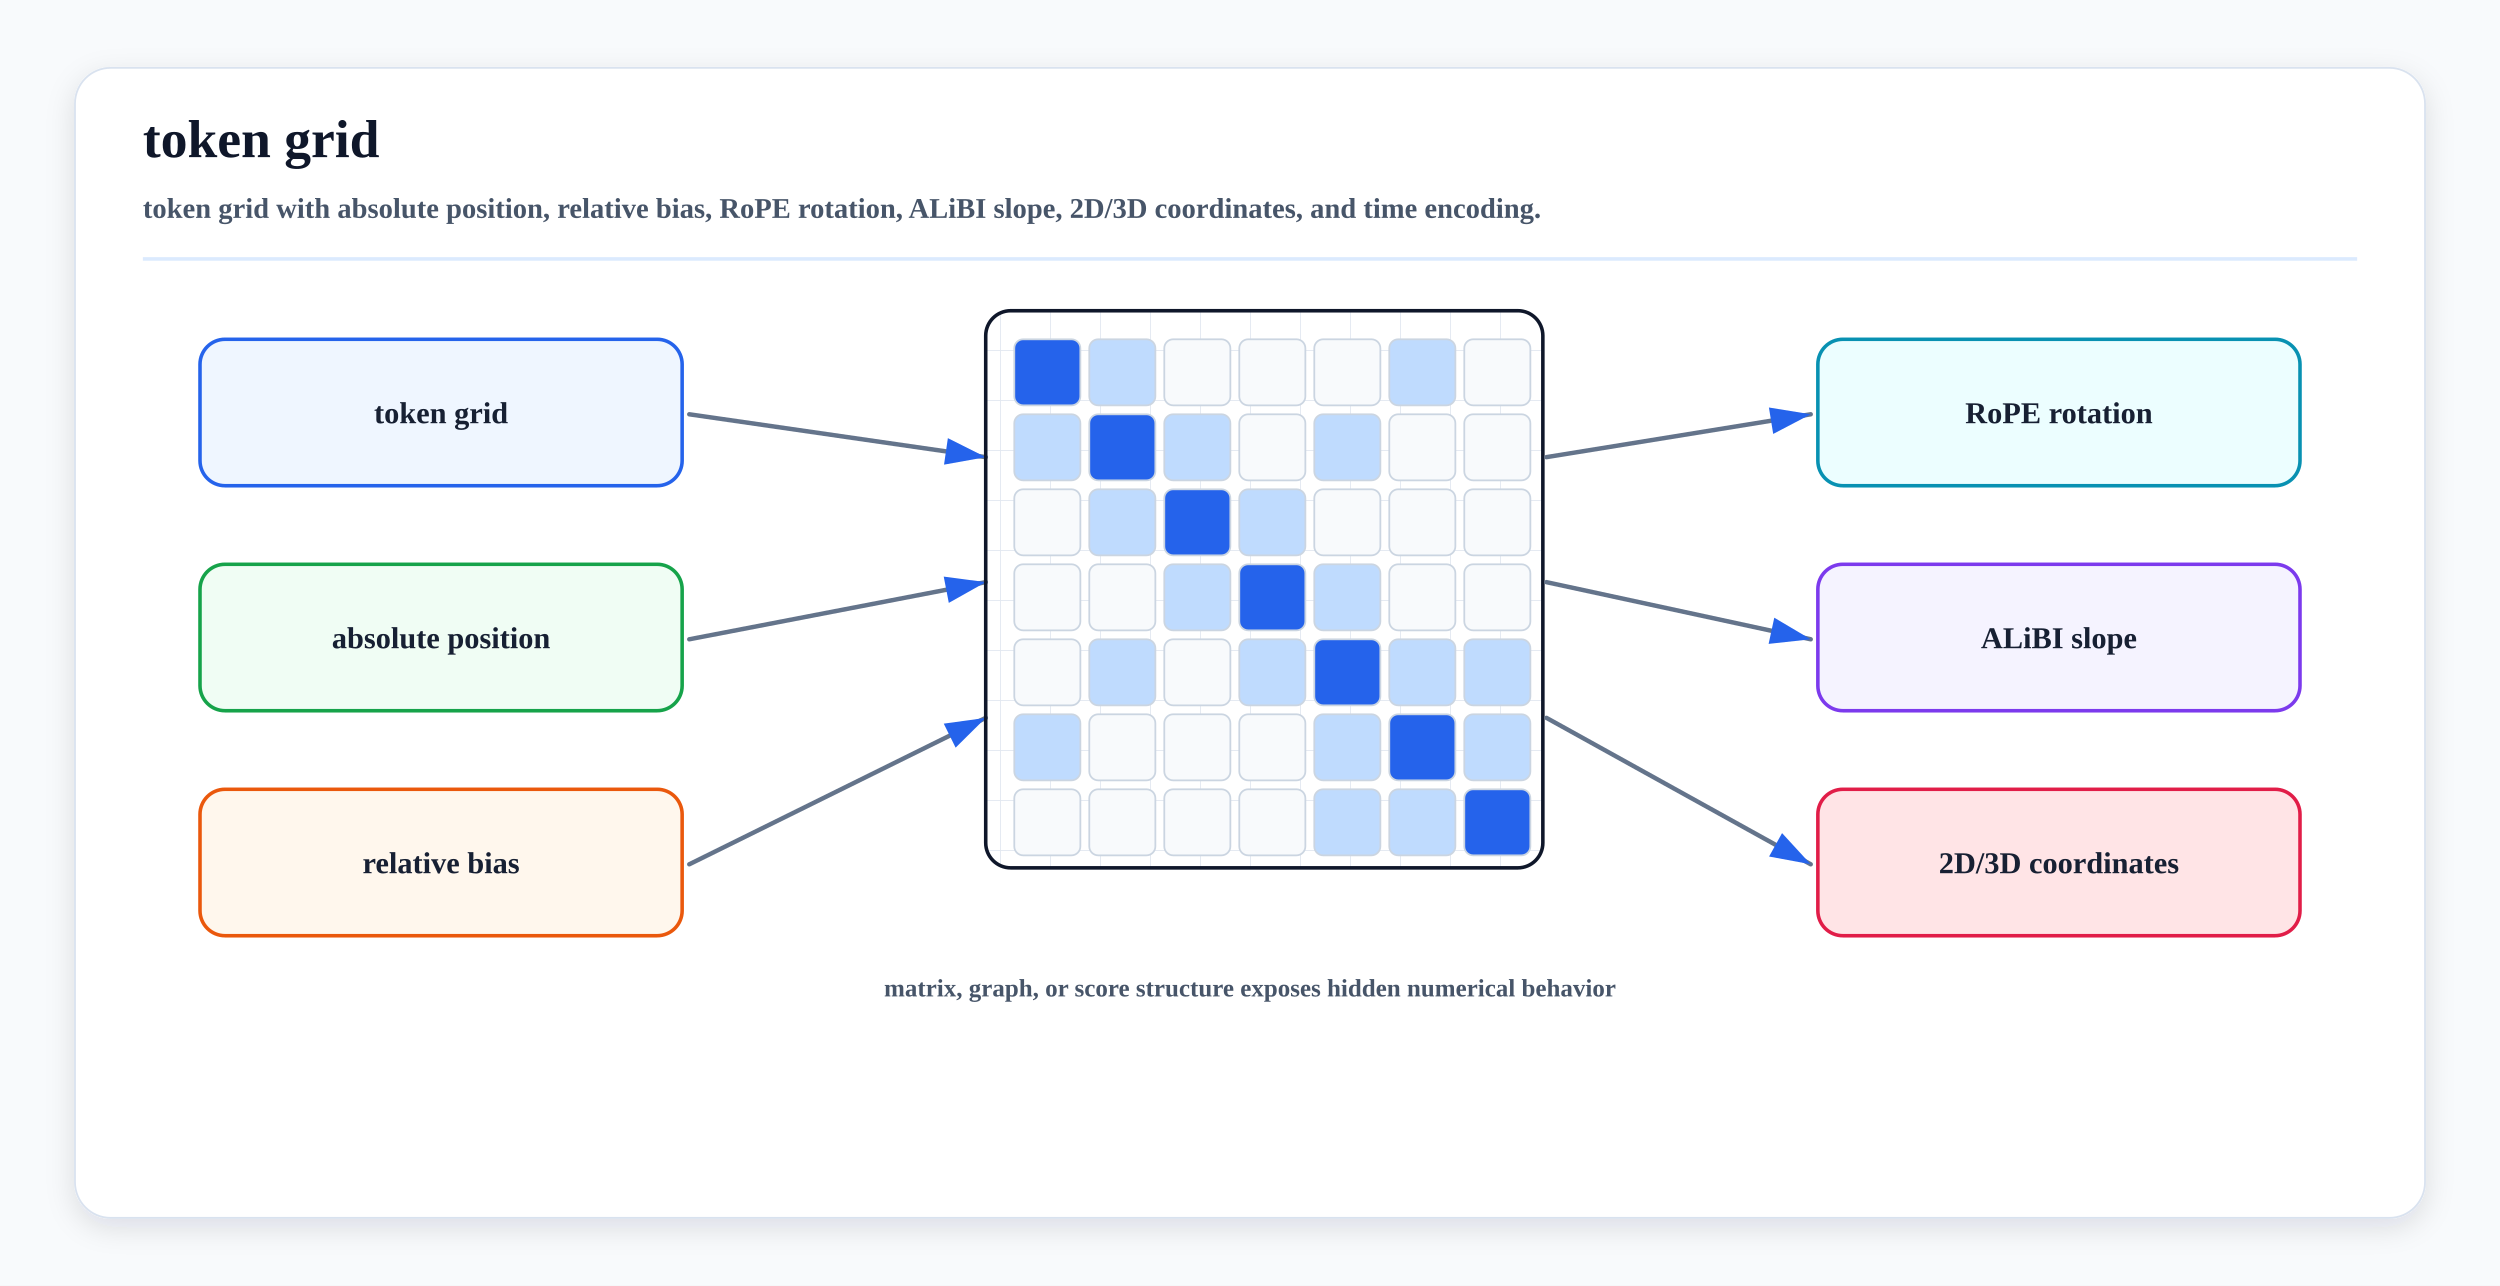
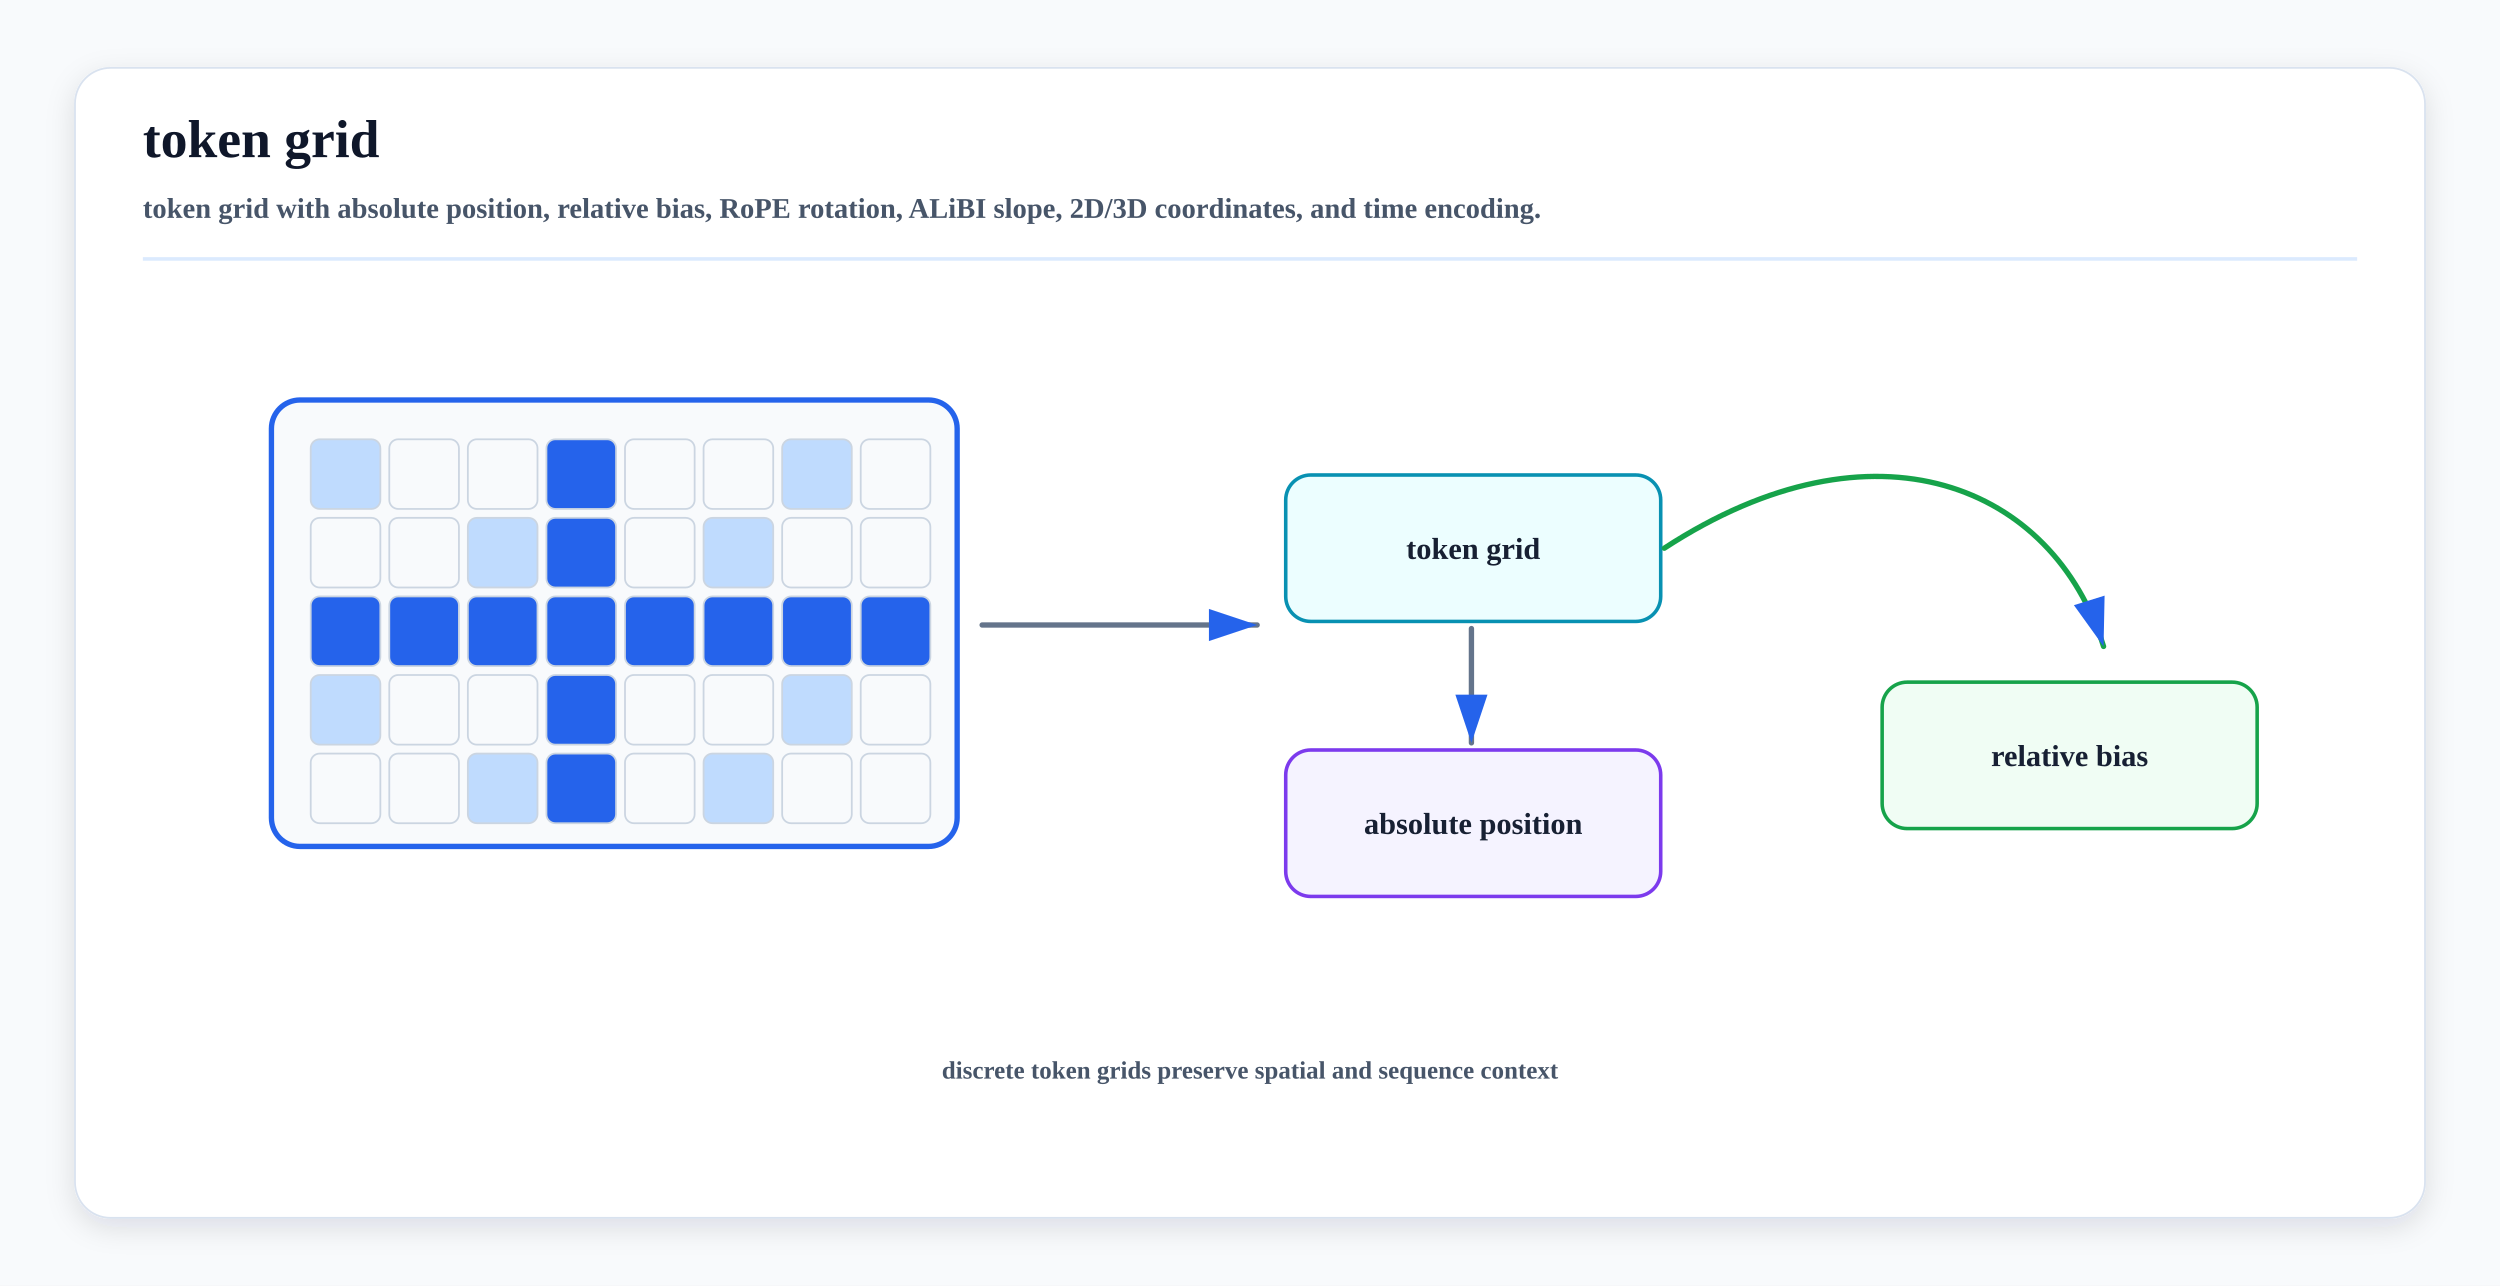
<svg xmlns="http://www.w3.org/2000/svg" width="1400" height="720" viewBox="0 0 1400 720" role="img" aria-labelledby="title desc" data-diagram-kind="token-grid">
  <defs>
    <marker id="arrow" markerWidth="12" markerHeight="12" refX="9" refY="3" orient="auto" markerUnits="strokeWidth">
      <path d="M0,0 L0,6 L9,3 z" fill="#2563eb" />
    </marker>
    <filter id="shadow" x="-10%" y="-10%" width="120%" height="120%">
      <feDropShadow dx="0" dy="5" stdDeviation="8" flood-color="#0f172a" flood-opacity="0.12" />
    </filter>
    <pattern id="grid" width="28" height="28" patternUnits="userSpaceOnUse">
      <path d="M28 0H0V28" fill="none" stroke="#e2e8f0" stroke-width="1" />
    </pattern>
  </defs>
  <rect width="1400" height="720" fill="#f8fafc" />
  <rect x="42" y="38" width="1316" height="644" rx="20" fill="#ffffff" stroke="#d9e2ef" filter="url(#shadow)" />
  <text x="80" y="88" font-size="30" font-weight="800" fill="#0f172a">token grid</text>
  <text x="80" y="122" font-size="16" font-weight="600" fill="#475569">token grid with absolute position, relative bias, RoPE rotation, ALiBI slope, 2D/3D coordinates, and time encoding.</text>
  <rect x="80" y="144" width="1240" height="2" fill="#dbeafe" />
-   <rect x="112" y="190" width="270" height="82" rx="14" fill="#eff6ff" stroke="#2563eb" stroke-width="2" />
-   <text x="247" y="237" text-anchor="middle" font-size="17" font-weight="700" fill="#172033">token grid</text>
-   <rect x="112" y="316" width="270" height="82" rx="14" fill="#f0fdf4" stroke="#16a34a" stroke-width="2" />
-   <text x="247" y="363" text-anchor="middle" font-size="17" font-weight="700" fill="#172033">absolute position</text>
-   <rect x="112" y="442" width="270" height="82" rx="14" fill="#fff7ed" stroke="#ea580c" stroke-width="2" />
-   <text x="247" y="489" text-anchor="middle" font-size="17" font-weight="700" fill="#172033">relative bias</text>
-   <line x1="386" y1="232" x2="552" y2="256" stroke="#64748b" stroke-width="2.5" stroke-linecap="round" marker-end="url(#arrow)" />
-   <line x1="386" y1="358" x2="552" y2="326" stroke="#64748b" stroke-width="2.5" stroke-linecap="round" marker-end="url(#arrow)" />
-   <line x1="386" y1="484" x2="552" y2="402" stroke="#64748b" stroke-width="2.5" stroke-linecap="round" marker-end="url(#arrow)" />
-   <rect x="552" y="174" width="312" height="312" rx="14" fill="url(#grid)" stroke="#0f172a" stroke-width="2" />
-   <rect x="568" y="190" width="37" height="37" rx="5" fill="#2563eb" stroke="#cbd5e1" />
-   <rect x="610" y="190" width="37" height="37" rx="5" fill="#bfdbfe" stroke="#cbd5e1" />
-   <rect x="652" y="190" width="37" height="37" rx="5" fill="#f8fafc" stroke="#cbd5e1" />
-   <rect x="694" y="190" width="37" height="37" rx="5" fill="#f8fafc" stroke="#cbd5e1" />
-   <rect x="736" y="190" width="37" height="37" rx="5" fill="#f8fafc" stroke="#cbd5e1" />
-   <rect x="778" y="190" width="37" height="37" rx="5" fill="#bfdbfe" stroke="#cbd5e1" />
-   <rect x="820" y="190" width="37" height="37" rx="5" fill="#f8fafc" stroke="#cbd5e1" />
-   <rect x="568" y="232" width="37" height="37" rx="5" fill="#bfdbfe" stroke="#cbd5e1" />
-   <rect x="610" y="232" width="37" height="37" rx="5" fill="#2563eb" stroke="#cbd5e1" />
-   <rect x="652" y="232" width="37" height="37" rx="5" fill="#bfdbfe" stroke="#cbd5e1" />
-   <rect x="694" y="232" width="37" height="37" rx="5" fill="#f8fafc" stroke="#cbd5e1" />
-   <rect x="736" y="232" width="37" height="37" rx="5" fill="#bfdbfe" stroke="#cbd5e1" />
-   <rect x="778" y="232" width="37" height="37" rx="5" fill="#f8fafc" stroke="#cbd5e1" />
-   <rect x="820" y="232" width="37" height="37" rx="5" fill="#f8fafc" stroke="#cbd5e1" />
-   <rect x="568" y="274" width="37" height="37" rx="5" fill="#f8fafc" stroke="#cbd5e1" />
-   <rect x="610" y="274" width="37" height="37" rx="5" fill="#bfdbfe" stroke="#cbd5e1" />
-   <rect x="652" y="274" width="37" height="37" rx="5" fill="#2563eb" stroke="#cbd5e1" />
-   <rect x="694" y="274" width="37" height="37" rx="5" fill="#bfdbfe" stroke="#cbd5e1" />
-   <rect x="736" y="274" width="37" height="37" rx="5" fill="#f8fafc" stroke="#cbd5e1" />
-   <rect x="778" y="274" width="37" height="37" rx="5" fill="#f8fafc" stroke="#cbd5e1" />
-   <rect x="820" y="274" width="37" height="37" rx="5" fill="#f8fafc" stroke="#cbd5e1" />
-   <rect x="568" y="316" width="37" height="37" rx="5" fill="#f8fafc" stroke="#cbd5e1" />
-   <rect x="610" y="316" width="37" height="37" rx="5" fill="#f8fafc" stroke="#cbd5e1" />
-   <rect x="652" y="316" width="37" height="37" rx="5" fill="#bfdbfe" stroke="#cbd5e1" />
-   <rect x="694" y="316" width="37" height="37" rx="5" fill="#2563eb" stroke="#cbd5e1" />
-   <rect x="736" y="316" width="37" height="37" rx="5" fill="#bfdbfe" stroke="#cbd5e1" />
-   <rect x="778" y="316" width="37" height="37" rx="5" fill="#f8fafc" stroke="#cbd5e1" />
-   <rect x="820" y="316" width="37" height="37" rx="5" fill="#f8fafc" stroke="#cbd5e1" />
-   <rect x="568" y="358" width="37" height="37" rx="5" fill="#f8fafc" stroke="#cbd5e1" />
-   <rect x="610" y="358" width="37" height="37" rx="5" fill="#bfdbfe" stroke="#cbd5e1" />
-   <rect x="652" y="358" width="37" height="37" rx="5" fill="#f8fafc" stroke="#cbd5e1" />
-   <rect x="694" y="358" width="37" height="37" rx="5" fill="#bfdbfe" stroke="#cbd5e1" />
-   <rect x="736" y="358" width="37" height="37" rx="5" fill="#2563eb" stroke="#cbd5e1" />
-   <rect x="778" y="358" width="37" height="37" rx="5" fill="#bfdbfe" stroke="#cbd5e1" />
-   <rect x="820" y="358" width="37" height="37" rx="5" fill="#bfdbfe" stroke="#cbd5e1" />
-   <rect x="568" y="400" width="37" height="37" rx="5" fill="#bfdbfe" stroke="#cbd5e1" />
-   <rect x="610" y="400" width="37" height="37" rx="5" fill="#f8fafc" stroke="#cbd5e1" />
-   <rect x="652" y="400" width="37" height="37" rx="5" fill="#f8fafc" stroke="#cbd5e1" />
-   <rect x="694" y="400" width="37" height="37" rx="5" fill="#f8fafc" stroke="#cbd5e1" />
-   <rect x="736" y="400" width="37" height="37" rx="5" fill="#bfdbfe" stroke="#cbd5e1" />
-   <rect x="778" y="400" width="37" height="37" rx="5" fill="#2563eb" stroke="#cbd5e1" />
-   <rect x="820" y="400" width="37" height="37" rx="5" fill="#bfdbfe" stroke="#cbd5e1" />
-   <rect x="568" y="442" width="37" height="37" rx="5" fill="#f8fafc" stroke="#cbd5e1" />
-   <rect x="610" y="442" width="37" height="37" rx="5" fill="#f8fafc" stroke="#cbd5e1" />
-   <rect x="652" y="442" width="37" height="37" rx="5" fill="#f8fafc" stroke="#cbd5e1" />
-   <rect x="694" y="442" width="37" height="37" rx="5" fill="#f8fafc" stroke="#cbd5e1" />
-   <rect x="736" y="442" width="37" height="37" rx="5" fill="#bfdbfe" stroke="#cbd5e1" />
-   <rect x="778" y="442" width="37" height="37" rx="5" fill="#bfdbfe" stroke="#cbd5e1" />
-   <rect x="820" y="442" width="37" height="37" rx="5" fill="#2563eb" stroke="#cbd5e1" />
-   <line x1="866" y1="256" x2="1014" y2="232" stroke="#64748b" stroke-width="2.5" stroke-linecap="round" marker-end="url(#arrow)" />
-   <line x1="866" y1="326" x2="1014" y2="358" stroke="#64748b" stroke-width="2.5" stroke-linecap="round" marker-end="url(#arrow)" />
-   <line x1="866" y1="402" x2="1014" y2="484" stroke="#64748b" stroke-width="2.5" stroke-linecap="round" marker-end="url(#arrow)" />
-   <rect x="1018" y="190" width="270" height="82" rx="14" fill="#ecfeff" stroke="#0891b2" stroke-width="2" />
-   <text x="1153" y="237" text-anchor="middle" font-size="17" font-weight="700" fill="#172033">RoPE rotation</text>
-   <rect x="1018" y="316" width="270" height="82" rx="14" fill="#f5f3ff" stroke="#7c3aed" stroke-width="2" />
-   <text x="1153" y="363" text-anchor="middle" font-size="17" font-weight="700" fill="#172033">ALiBI slope</text>
-   <rect x="1018" y="442" width="270" height="82" rx="14" fill="#ffe4e6" stroke="#e11d48" stroke-width="2" />
-   <text x="1153" y="489" text-anchor="middle" font-size="17" font-weight="700" fill="#172033">2D/3D coordinates</text>
-   <text x="700" y="558" text-anchor="middle" font-size="14" font-weight="600" fill="#475569">matrix, graph, or score structure exposes hidden numerical behavior</text>
+   <rect x="152" y="224" width="384" height="250" rx="16" fill="#f8fafc" stroke="#2563eb" stroke-width="3" />
+   <rect x="174" y="246" width="39" height="39" rx="5" fill="#bfdbfe" stroke="#cbd5e1" />
+   <rect x="218" y="246" width="39" height="39" rx="5" fill="#f8fafc" stroke="#cbd5e1" />
+   <rect x="262" y="246" width="39" height="39" rx="5" fill="#f8fafc" stroke="#cbd5e1" />
+   <rect x="306" y="246" width="39" height="39" rx="5" fill="#2563eb" stroke="#cbd5e1" />
+   <rect x="350" y="246" width="39" height="39" rx="5" fill="#f8fafc" stroke="#cbd5e1" />
+   <rect x="394" y="246" width="39" height="39" rx="5" fill="#f8fafc" stroke="#cbd5e1" />
+   <rect x="438" y="246" width="39" height="39" rx="5" fill="#bfdbfe" stroke="#cbd5e1" />
+   <rect x="482" y="246" width="39" height="39" rx="5" fill="#f8fafc" stroke="#cbd5e1" />
+   <rect x="174" y="290" width="39" height="39" rx="5" fill="#f8fafc" stroke="#cbd5e1" />
+   <rect x="218" y="290" width="39" height="39" rx="5" fill="#f8fafc" stroke="#cbd5e1" />
+   <rect x="262" y="290" width="39" height="39" rx="5" fill="#bfdbfe" stroke="#cbd5e1" />
+   <rect x="306" y="290" width="39" height="39" rx="5" fill="#2563eb" stroke="#cbd5e1" />
+   <rect x="350" y="290" width="39" height="39" rx="5" fill="#f8fafc" stroke="#cbd5e1" />
+   <rect x="394" y="290" width="39" height="39" rx="5" fill="#bfdbfe" stroke="#cbd5e1" />
+   <rect x="438" y="290" width="39" height="39" rx="5" fill="#f8fafc" stroke="#cbd5e1" />
+   <rect x="482" y="290" width="39" height="39" rx="5" fill="#f8fafc" stroke="#cbd5e1" />
+   <rect x="174" y="334" width="39" height="39" rx="5" fill="#2563eb" stroke="#cbd5e1" />
+   <rect x="218" y="334" width="39" height="39" rx="5" fill="#2563eb" stroke="#cbd5e1" />
+   <rect x="262" y="334" width="39" height="39" rx="5" fill="#2563eb" stroke="#cbd5e1" />
+   <rect x="306" y="334" width="39" height="39" rx="5" fill="#2563eb" stroke="#cbd5e1" />
+   <rect x="350" y="334" width="39" height="39" rx="5" fill="#2563eb" stroke="#cbd5e1" />
+   <rect x="394" y="334" width="39" height="39" rx="5" fill="#2563eb" stroke="#cbd5e1" />
+   <rect x="438" y="334" width="39" height="39" rx="5" fill="#2563eb" stroke="#cbd5e1" />
+   <rect x="482" y="334" width="39" height="39" rx="5" fill="#2563eb" stroke="#cbd5e1" />
+   <rect x="174" y="378" width="39" height="39" rx="5" fill="#bfdbfe" stroke="#cbd5e1" />
+   <rect x="218" y="378" width="39" height="39" rx="5" fill="#f8fafc" stroke="#cbd5e1" />
+   <rect x="262" y="378" width="39" height="39" rx="5" fill="#f8fafc" stroke="#cbd5e1" />
+   <rect x="306" y="378" width="39" height="39" rx="5" fill="#2563eb" stroke="#cbd5e1" />
+   <rect x="350" y="378" width="39" height="39" rx="5" fill="#f8fafc" stroke="#cbd5e1" />
+   <rect x="394" y="378" width="39" height="39" rx="5" fill="#f8fafc" stroke="#cbd5e1" />
+   <rect x="438" y="378" width="39" height="39" rx="5" fill="#bfdbfe" stroke="#cbd5e1" />
+   <rect x="482" y="378" width="39" height="39" rx="5" fill="#f8fafc" stroke="#cbd5e1" />
+   <rect x="174" y="422" width="39" height="39" rx="5" fill="#f8fafc" stroke="#cbd5e1" />
+   <rect x="218" y="422" width="39" height="39" rx="5" fill="#f8fafc" stroke="#cbd5e1" />
+   <rect x="262" y="422" width="39" height="39" rx="5" fill="#bfdbfe" stroke="#cbd5e1" />
+   <rect x="306" y="422" width="39" height="39" rx="5" fill="#2563eb" stroke="#cbd5e1" />
+   <rect x="350" y="422" width="39" height="39" rx="5" fill="#f8fafc" stroke="#cbd5e1" />
+   <rect x="394" y="422" width="39" height="39" rx="5" fill="#bfdbfe" stroke="#cbd5e1" />
+   <rect x="438" y="422" width="39" height="39" rx="5" fill="#f8fafc" stroke="#cbd5e1" />
+   <rect x="482" y="422" width="39" height="39" rx="5" fill="#f8fafc" stroke="#cbd5e1" />
+   <line x1="550" y1="350" x2="704" y2="350" stroke="#64748b" stroke-width="3" stroke-linecap="round" marker-end="url(#arrow)" />
+   <rect x="720" y="266" width="210" height="82" rx="14" fill="#ecfeff" stroke="#0891b2" stroke-width="2" />
+   <text x="825" y="313" text-anchor="middle" font-size="17" font-weight="700" fill="#172033">token grid</text>
+   <rect x="720" y="420" width="210" height="82" rx="14" fill="#f5f3ff" stroke="#7c3aed" stroke-width="2" />
+   <text x="825" y="467" text-anchor="middle" font-size="17" font-weight="700" fill="#172033">absolute position</text>
+   <line x1="824" y1="352" x2="824" y2="416" stroke="#64748b" stroke-width="3" stroke-linecap="round" marker-end="url(#arrow)" />
+   <path d="M932 307 C1050 230 1150 272 1178 362" fill="none" stroke="#16a34a" stroke-width="3" stroke-linecap="round" stroke-linejoin="round" marker-end="url(#arrow)" />
+   <rect x="1054" y="382" width="210" height="82" rx="14" fill="#f0fdf4" stroke="#16a34a" stroke-width="2" />
+   <text x="1159" y="429" text-anchor="middle" font-size="17" font-weight="700" fill="#172033">relative bias</text>
+   <text x="700" y="604" text-anchor="middle" font-size="14" font-weight="600" fill="#475569">discrete token grids preserve spatial and sequence context</text>
</svg>
